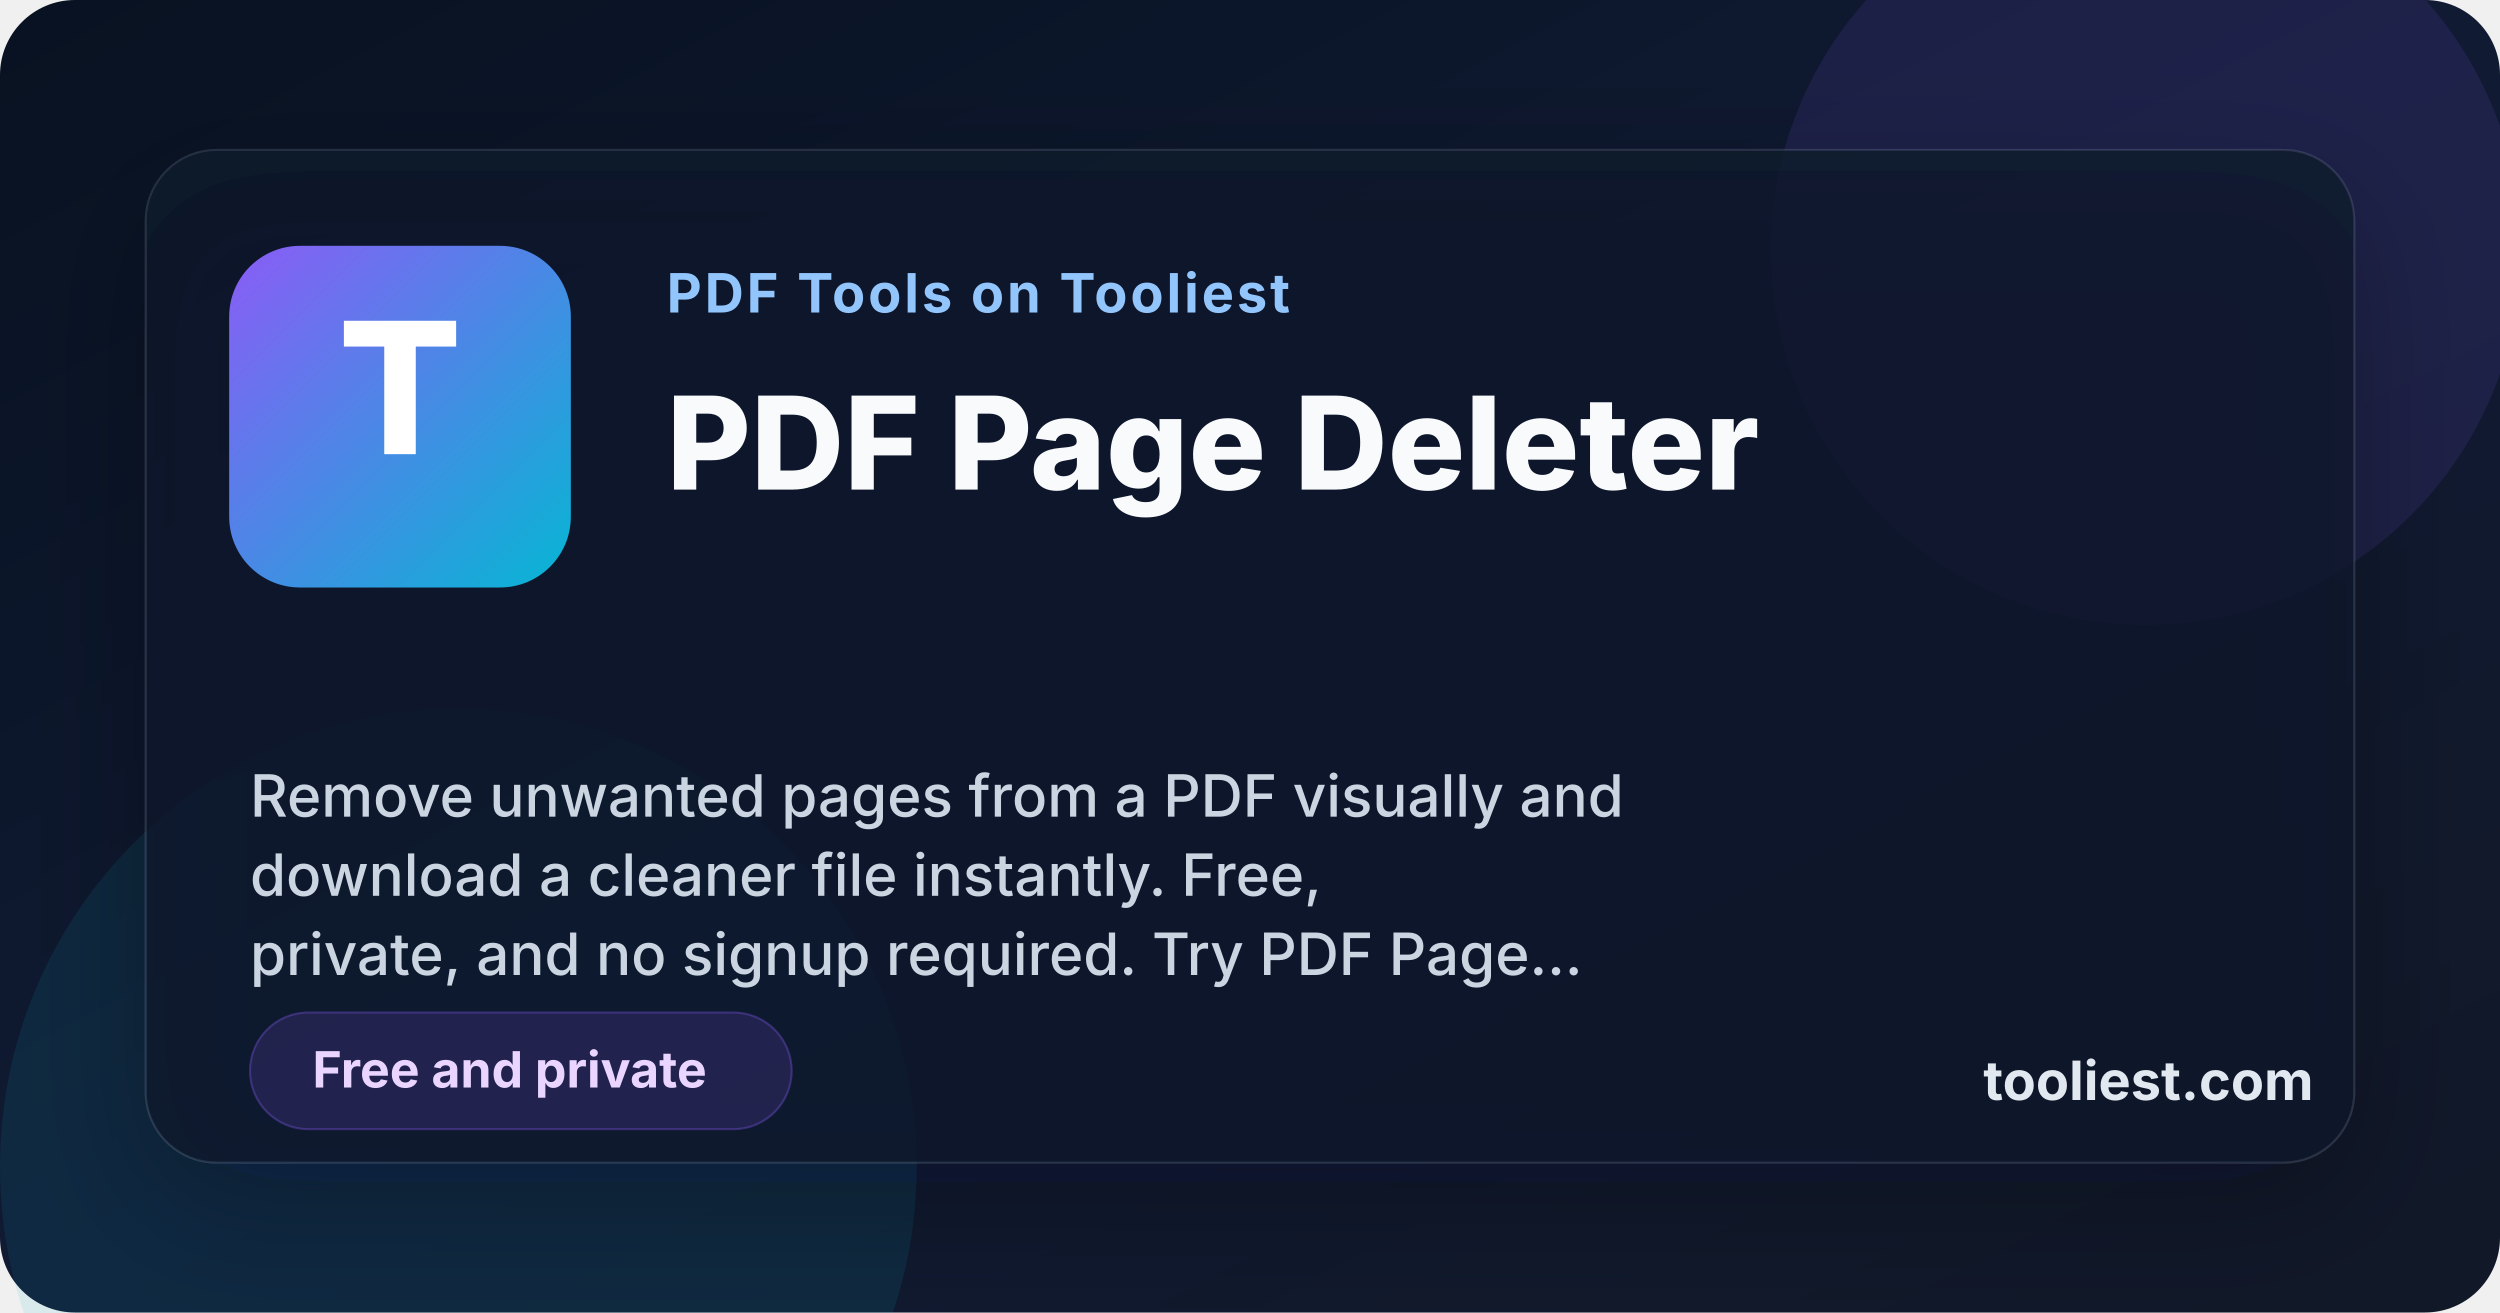
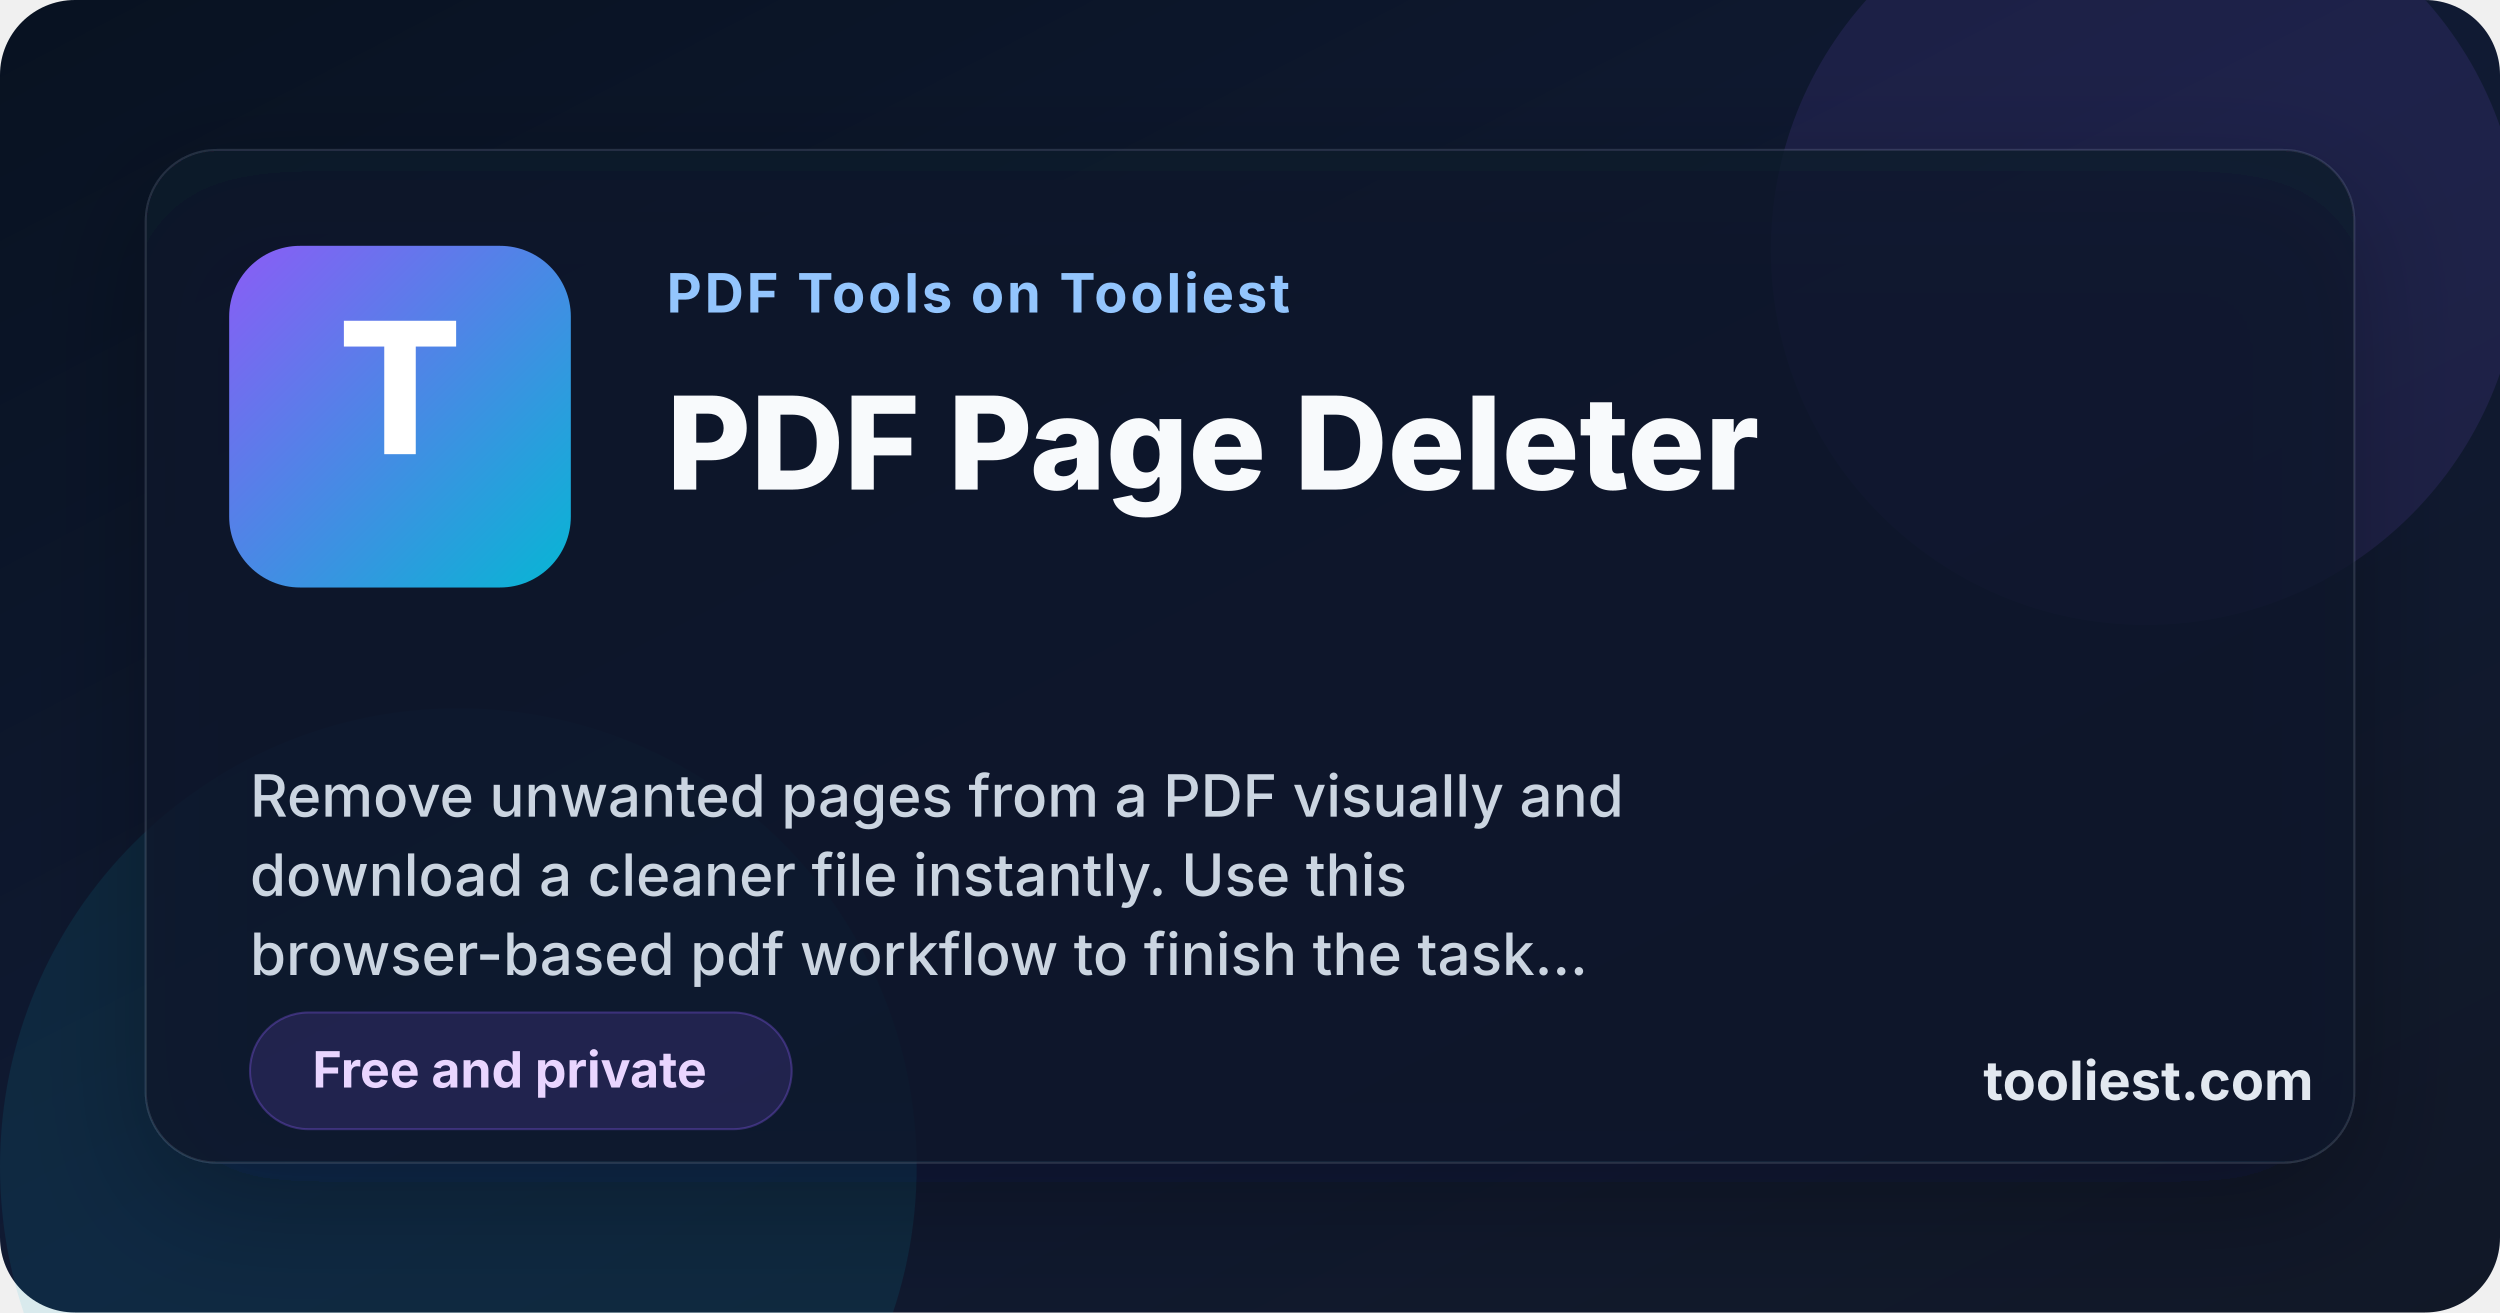
<svg xmlns="http://www.w3.org/2000/svg" width="1200" height="630" viewBox="0 0 1200 630" role="img" aria-labelledby="title desc">
  <defs>
    <linearGradient id="bg" x1="0%" x2="100%" y1="0%" y2="100%">
      <stop offset="0%" stop-color="#081221" />
      <stop offset="50%" stop-color="#101a33" />
      <stop offset="100%" stop-color="#111827" />
    </linearGradient>
    <linearGradient id="accent" x1="0%" x2="100%" y1="0%" y2="100%">
      <stop offset="0%" stop-color="#8b5cf6" />
      <stop offset="100%" stop-color="#06b6d4" />
    </linearGradient>
    <filter id="shadow" x="-20%" y="-20%" width="140%" height="140%">
      <feDropShadow dx="0" dy="20" stdDeviation="30" flood-color="#020617" flood-opacity="0.35" />
    </filter>
  </defs>
  <rect width="1200" height="630" fill="url(#bg)" rx="36" />
  <circle cx="1030" cy="120" r="180" fill="#8b5cf6" opacity="0.12" />
  <circle cx="220" cy="560" r="220" fill="#06b6d4" opacity="0.1" />
  <rect x="70" y="72" width="1060" height="486" rx="34" fill="rgba(15, 23, 42, 0.78)" stroke="rgba(148, 163, 184, 0.18)" filter="url(#shadow)" />
  <rect x="110" y="118" width="164" height="164" rx="34" fill="url(#accent)" />
  <text x="192" y="218" text-anchor="middle" font-family="Inter, Arial, sans-serif" font-size="88" font-weight="800" fill="#ffffff">T</text>
  <text x="320" y="150" font-family="Inter, Arial, sans-serif" font-size="26" font-weight="700" letter-spacing="1.4" fill="#93c5fd">PDF Tools on Tooliest</text>
  <text x="320" y="235" font-family="Inter, Arial, sans-serif" font-size="62" font-weight="800" fill="#f8fafc">PDF Page Deleter</text>
  <text x="120" y="392" font-family="Inter, Arial, sans-serif" font-size="28" font-weight="500" fill="#cbd5e1">Remove unwanted pages from a PDF visually and</text>
-   <text x="120" y="430" font-family="Inter, Arial, sans-serif" font-size="28" font-weight="500" fill="#cbd5e1">download a cleaner file instantly. Free,</text>
-   <text x="120" y="468" font-family="Inter, Arial, sans-serif" font-size="28" font-weight="500" fill="#cbd5e1">private, and no signup required. Try PDF Page...</text>
+   <text x="120" y="430" font-family="Inter, Arial, sans-serif" font-size="28" font-weight="500" fill="#cbd5e1">download a cleaner file instantly. Use this</text>
+   <text x="120" y="468" font-family="Inter, Arial, sans-serif" font-size="28" font-weight="500" fill="#cbd5e1">browser-based pdf workflow to finish the task...</text>
  <rect x="120" y="486" width="260" height="56" rx="28" fill="rgba(139, 92, 246, 0.16)" stroke="rgba(139, 92, 246, 0.32)" />
  <text x="150" y="522" font-family="Inter, Arial, sans-serif" font-size="24" font-weight="700" fill="#e9d5ff">Free and private</text>
  <text x="952" y="528" font-family="Inter, Arial, sans-serif" font-size="26" font-weight="700" fill="#e2e8f0">tooliest.com</text>
</svg>
